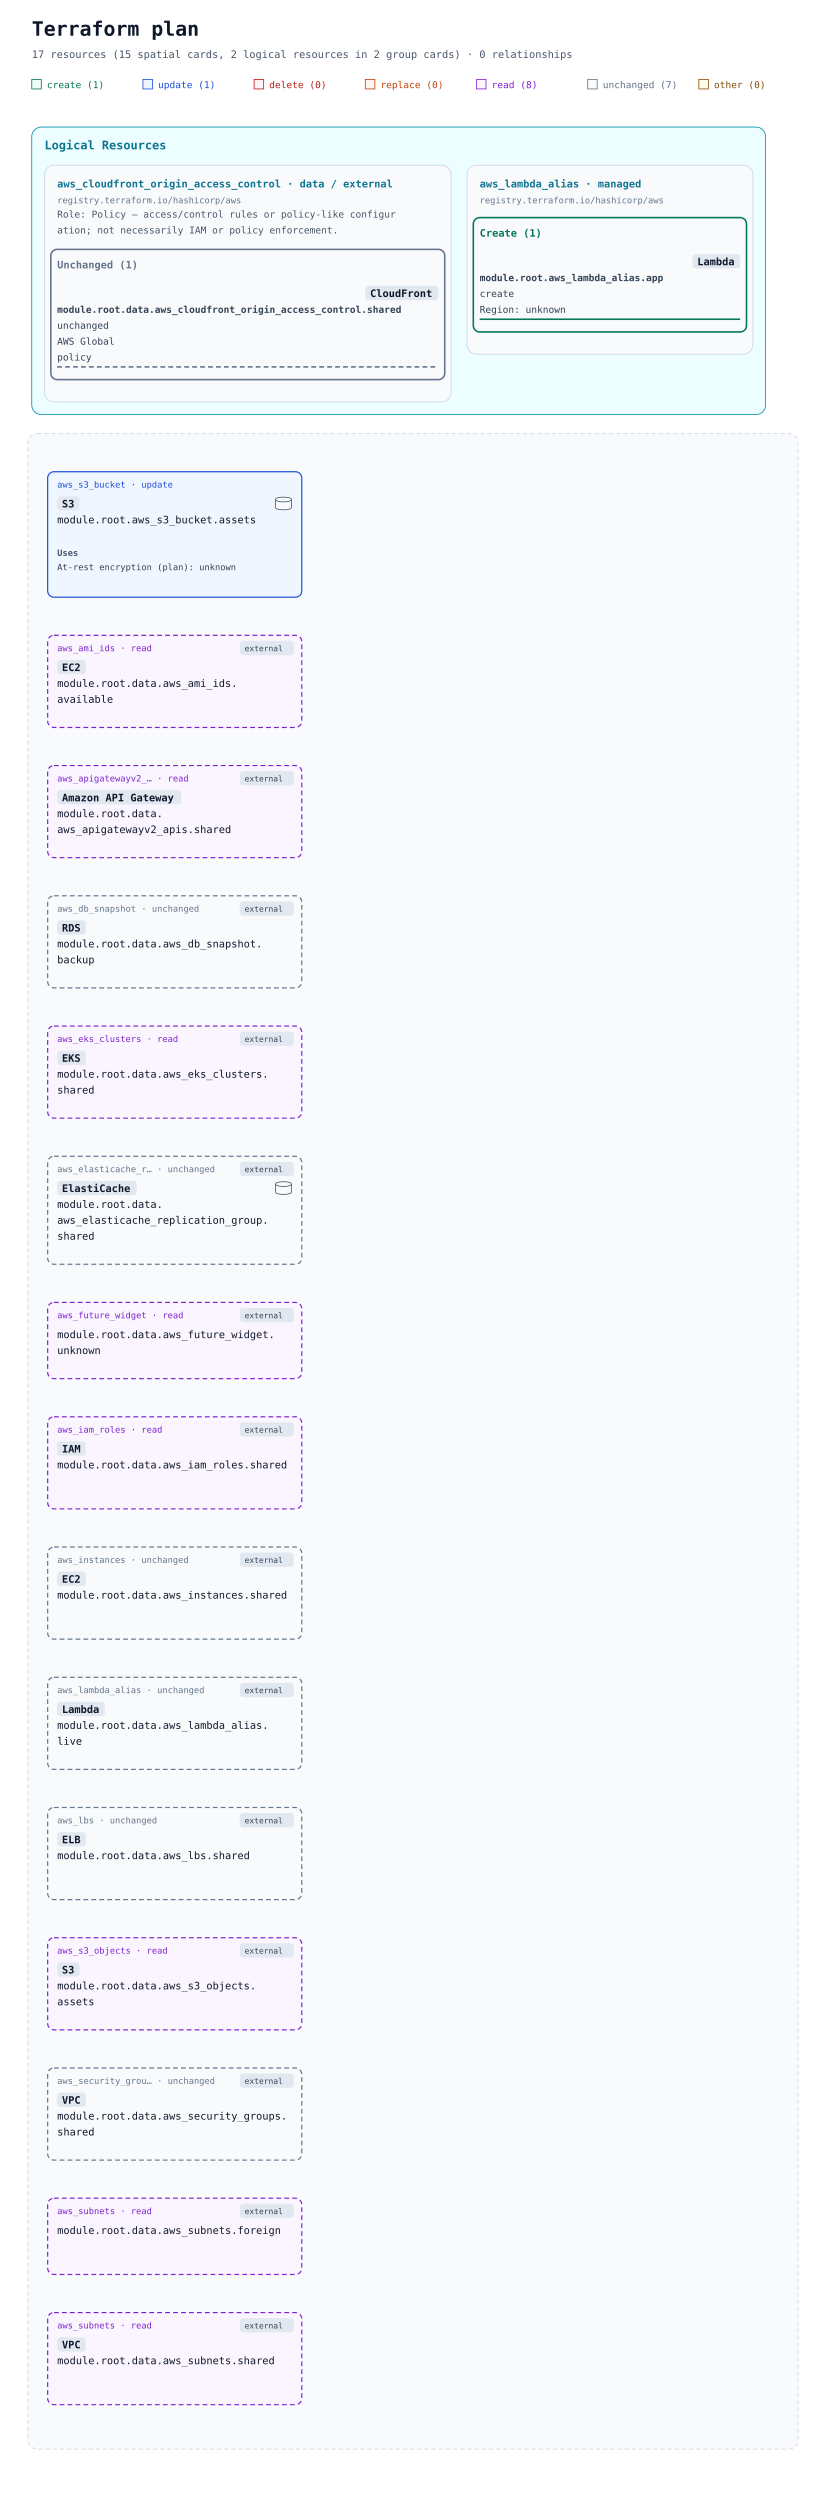
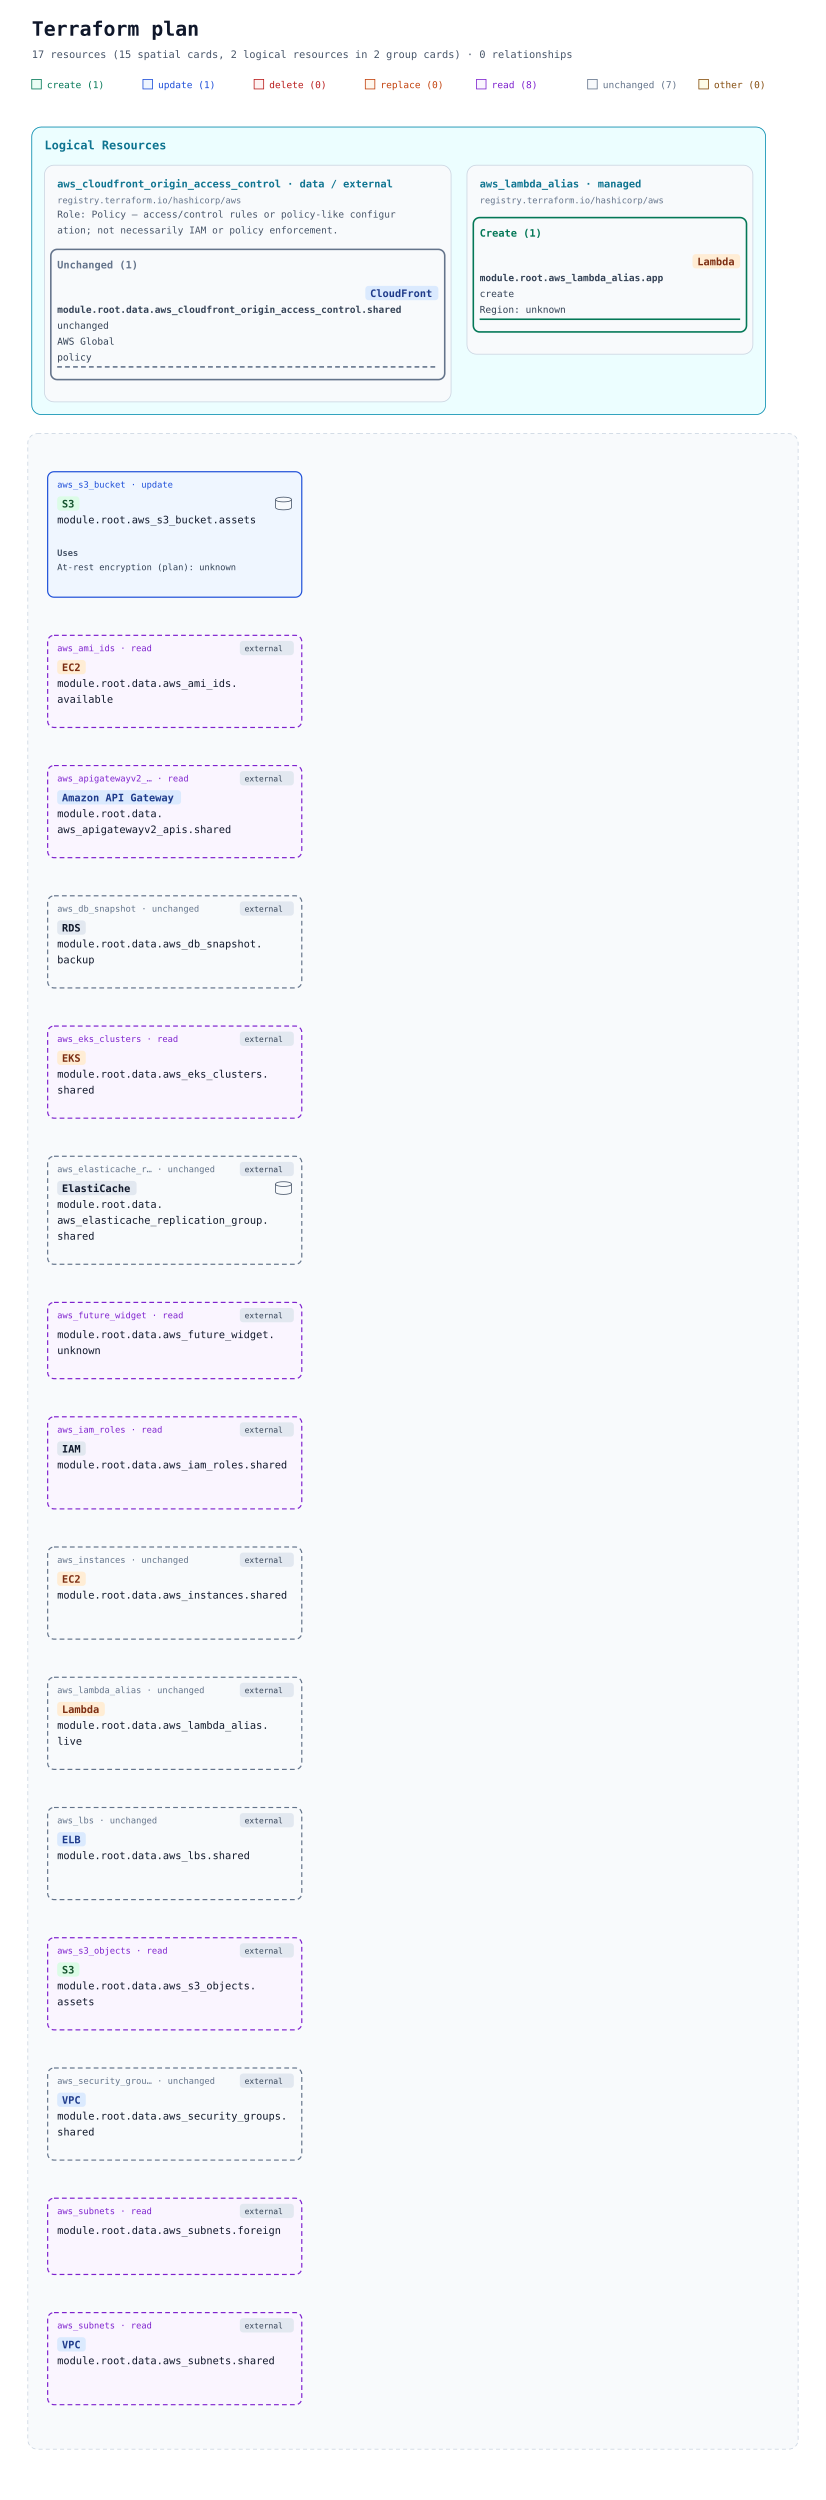
<svg xmlns="http://www.w3.org/2000/svg" width="1040" height="3148" viewBox="0 0 1040 3148" role="img" aria-labelledby="title description">
  <defs>
    <marker id="arrow" viewBox="0 0 10 10" refX="9" refY="5" markerWidth="7" markerHeight="7" markerUnits="userSpaceOnUse" orient="auto-start-reverse">
      <path d="M 0 0 L 10 5 L 0 10 z" fill="#94a3b8" />
    </marker>
  </defs>
  <rect width="100%" height="100%" fill="#ffffff" />
  <g font-family="ui-monospace, SFMono-Regular, Consolas, monospace">
    <text x="40" y="45" font-size="25" font-weight="700" fill="#0f172a">Terraform plan</text>
    <text x="40" y="73" font-size="13" fill="#475569">17 resources (15 spatial cards, 2 logical resources in 2 group cards) · 0 relationships</text>
    <rect x="40" y="100" width="12" height="12" fill="#ecfdf5" stroke="#047857" />
    <text x="59" y="111" font-size="12" fill="#047857">create (1)</text>
    <rect x="180" y="100" width="12" height="12" fill="#eff6ff" stroke="#1d4ed8" />
    <text x="199" y="111" font-size="12" fill="#1d4ed8">update (1)</text>
    <rect x="320" y="100" width="12" height="12" fill="#fef2f2" stroke="#b91c1c" />
    <text x="339" y="111" font-size="12" fill="#b91c1c">delete (0)</text>
    <rect x="460" y="100" width="12" height="12" fill="#fff7ed" stroke="#c2410c" />
    <text x="479" y="111" font-size="12" fill="#c2410c">replace (0)</text>
    <rect x="600" y="100" width="12" height="12" fill="#faf5ff" stroke="#7e22ce" />
    <text x="619" y="111" font-size="12" fill="#7e22ce">read (8)</text>
    <rect x="740" y="100" width="12" height="12" fill="#f8fafc" stroke="#64748b" />
    <text x="759" y="111" font-size="12" fill="#64748b">unchanged (7)</text>
    <rect x="880" y="100" width="12" height="12" fill="#fefce8" stroke="#854d0e" />
    <text x="899" y="111" font-size="12" fill="#854d0e">other (0)</text>
    <g data-annotation-area="true">
      <g data-annotation-card="true" transform="translate(40 160)">
        <rect width="924" height="362" rx="12" fill="#f8fafc" stroke="#cbd5e1" />
        <g data-annotation-section="Logical Resources">
          <rect width="924" height="362" rx="12" fill="#ecfeff" stroke="#0891b2" />
          <text x="16" y="28" font-size="15" font-weight="700" fill="#0e7490">Logical Resources</text>
          <g data-annotation-card="true" transform="translate(16 48)">
            <rect width="512" height="298" rx="12" fill="#f8fafc" stroke="#cbd5e1" />
            <g data-logical-group="true" data-provider-source="registry.terraform.io/hashicorp/aws" data-resource-type="aws_cloudfront_origin_access_control" data-mode="data">
              <text x="16" y="28" font-size="13" font-weight="700" fill="#0e7490">aws_cloudfront_origin_access_control · data / external</text>
              <text x="16" y="48" font-size="11" fill="#64748b">registry.terraform.io/hashicorp/aws</text>
              <text data-role-explanation="true" x="16" y="66" font-size="12" fill="#475569" xml:space="preserve">Role: Policy — access/control rules or policy-like configur</text>
              <text data-role-explanation="true" x="16" y="86" font-size="12" fill="#475569" xml:space="preserve">ation; not necessarily IAM or policy enforcement.</text>
              <g data-action-section="unchanged">
                <rect x="8" y="106" width="496" height="164" rx="8" fill="none" stroke="#64748b" stroke-width="2" />
                <text x="16" y="130" font-size="13" font-weight="700" fill="#64748b">Unchanged (1)</text>
                <g id="resource-646174612e6177735f636c6f756466726f6e745f6f726967696e5f6163636573735f636f6e74726f6c2e736861726564-current" data-architecture-id="terraform:646174612e6177735f636c6f756466726f6e745f6f726967696e5f6163636573735f636f6e74726f6c2e736861726564-current" data-entity-kind="terraform" data-placement="logical" data-terraform-address="data.aws_cloudfront_origin_access_control.shared" data-qualified-address="module.root.data.aws_cloudfront_origin_access_control.shared" data-mode="data" transform="translate(0 138)" data-role="policy" data-external="true">
-                   <rect data-service-badge="true" data-service-full-name="Amazon CloudFront" x="404" y="14" width="92" height="18" rx="4" fill="#e2e8f0" />
-                   <text data-service-name="true" x="410" y="28" font-size="13" font-weight="700" fill="#0f172a" xml:space="preserve">CloudFront</text>
+                   <rect data-service-badge="true" data-service-category="network" data-service-full-name="Amazon CloudFront" x="404" y="14" width="92" height="18" rx="4" fill="#dbeafe" />
+                   <text data-service-name="true" x="410" y="28" font-size="13" font-weight="700" fill="#1e3a8a" xml:space="preserve">CloudFront</text>
                  <text x="16" y="48" font-size="12" fill="#334155" xml:space="preserve" font-weight="700">module.root.data.aws_cloudfront_origin_access_control.shared</text>
                  <text x="16" y="68" font-size="12" fill="#334155" xml:space="preserve">unchanged</text>
                  <text x="16" y="88" font-size="12" fill="#334155" xml:space="preserve">AWS Global</text>
                  <text x="16" y="108" font-size="12" fill="#334155" xml:space="preserve">policy</text>
                  <line data-resource-underline="true" x1="16" y1="116" x2="496" y2="116" stroke="#64748b" stroke-width="2" stroke-dasharray="6 4" />
                </g>
              </g>
            </g>
          </g>
          <g data-annotation-card="true" transform="translate(548 48)">
            <rect width="360" height="238" rx="12" fill="#f8fafc" stroke="#cbd5e1" />
            <g data-logical-group="true" data-provider-source="registry.terraform.io/hashicorp/aws" data-resource-type="aws_lambda_alias" data-mode="managed">
              <text x="16" y="28" font-size="13" font-weight="700" fill="#0e7490">aws_lambda_alias · managed</text>
              <text x="16" y="48" font-size="11" fill="#64748b">registry.terraform.io/hashicorp/aws</text>
              <g data-action-section="create">
                <rect x="8" y="66" width="344" height="144" rx="8" fill="none" stroke="#047857" stroke-width="2" />
                <text x="16" y="90" font-size="13" font-weight="700" fill="#047857">Create (1)</text>
                <g id="resource-6177735f6c616d6264615f616c6961732e617070-current" data-architecture-id="terraform:6177735f6c616d6264615f616c6961732e617070-current" data-entity-kind="terraform" data-placement="logical" data-terraform-address="aws_lambda_alias.app" data-qualified-address="module.root.aws_lambda_alias.app" data-mode="managed" transform="translate(0 98)">
-                   <rect data-service-badge="true" data-service-full-name="AWS Lambda" x="284" y="14" width="60" height="18" rx="4" fill="#e2e8f0" />
-                   <text data-service-name="true" x="290" y="28" font-size="13" font-weight="700" fill="#0f172a" xml:space="preserve">Lambda</text>
+                   <rect data-service-badge="true" data-service-category="compute" data-service-full-name="AWS Lambda" x="284" y="14" width="60" height="18" rx="4" fill="#ffedd5" />
+                   <text data-service-name="true" x="290" y="28" font-size="13" font-weight="700" fill="#7c2d12" xml:space="preserve">Lambda</text>
                  <text x="16" y="48" font-size="12" fill="#334155" xml:space="preserve" font-weight="700">module.root.aws_lambda_alias.app</text>
                  <text x="16" y="68" font-size="12" fill="#334155" xml:space="preserve">create</text>
                  <text x="16" y="88" font-size="12" fill="#334155" xml:space="preserve">Region: unknown</text>
                  <line data-resource-underline="true" x1="16" y1="96" x2="344" y2="96" stroke="#047857" stroke-width="2" />
                </g>
              </g>
            </g>
          </g>
        </g>
      </g>
    </g>
    <g data-architecture="true" transform="translate(0 386)">
      <rect x="35" y="160" width="970" height="2538" rx="12" fill="#f8fafc" stroke="#cbd5e1" stroke-dasharray="5 4" />
      <text x="52" y="185" font-size="13" font-weight="700" fill="#475569" />
      <g id="resource-6177735f73335f6275636b65742e617373657473-current" data-architecture-id="terraform:6177735f73335f6275636b65742e617373657473-current" data-qualified-address="module.root.aws_s3_bucket.assets" data-terraform-address="aws_s3_bucket.assets">
        <rect x="60" y="208" width="320" height="158" rx="8" fill="#eff6ff" stroke="#1d4ed8" stroke-width="1.5" data-mode="managed" />
        <text x="72" y="228" font-size="11" fill="#1d4ed8">aws_s3_bucket · update</text>
-         <rect data-service-badge="true" data-service-full-name="Amazon S3" x="72" y="239" width="28" height="18" rx="4" fill="#e2e8f0" />
-         <text data-service-name="true" x="78" y="253" font-size="13" font-weight="700" fill="#0f172a" xml:space="preserve">S3</text>
+         <rect data-service-badge="true" data-service-category="storage" data-service-full-name="Amazon S3" x="72" y="239" width="28" height="18" rx="4" fill="#dcfce7" />
+         <text data-service-name="true" x="78" y="253" font-size="13" font-weight="700" fill="#14532d" xml:space="preserve">S3</text>
        <g data-role-shape="data-store" transform="translate(346 239)" role="img" aria-label="Visual role: data-store" pointer-events="none" fill="#f8fafc" stroke="#475569" stroke-width="1">
          <path d="M1 4 C1 0 21 0 21 4 V14 C21 18 1 18 1 14 Z" />
          <path d="M1 4 C1 8 21 8 21 4" fill="none" />
        </g>
        <text x="72" y="273" font-size="13" fill="#0f172a" xml:space="preserve">module.root.aws_s3_bucket.assets</text>
        <g data-resource-references="true">
          <text x="72" y="314" font-size="11" font-weight="700" fill="#475569">Uses</text>
          <g>
            <text x="72" y="332" font-size="11" fill="#334155" xml:space="preserve">At-rest encryption (plan): unknown</text>
          </g>
        </g>
      </g>
      <g id="resource-646174612e6177735f616d695f6964732e617661696c61626c65-current" data-architecture-id="terraform:646174612e6177735f616d695f6964732e617661696c61626c65-current" data-qualified-address="module.root.data.aws_ami_ids.available" data-terraform-address="data.aws_ami_ids.available">
        <rect x="60" y="414" width="320" height="116" rx="8" fill="#faf5ff" stroke="#7e22ce" stroke-width="1.5" data-mode="data" stroke-dasharray="6 4" />
        <g data-external="true">
          <rect x="302" y="421" width="68" height="18" rx="4" fill="#e2e8f0" />
          <text x="308" y="434" font-size="10" fill="#334155">external</text>
        </g>
        <text x="72" y="434" font-size="11" fill="#7e22ce">aws_ami_ids · read</text>
-         <rect data-service-badge="true" data-service-full-name="Amazon EC2" x="72" y="445" width="36" height="18" rx="4" fill="#e2e8f0" />
-         <text data-service-name="true" x="78" y="459" font-size="13" font-weight="700" fill="#0f172a" xml:space="preserve">EC2</text>
+         <rect data-service-badge="true" data-service-category="compute" data-service-full-name="Amazon EC2" x="72" y="445" width="36" height="18" rx="4" fill="#ffedd5" />
+         <text data-service-name="true" x="78" y="459" font-size="13" font-weight="700" fill="#7c2d12" xml:space="preserve">EC2</text>
        <text x="72" y="479" font-size="13" fill="#0f172a" xml:space="preserve">module.root.data.aws_ami_ids.</text>
        <text x="72" y="499" font-size="13" fill="#0f172a" xml:space="preserve">available</text>
      </g>
      <g id="resource-646174612e6177735f6170696761746577617976325f617069732e736861726564-current" data-architecture-id="terraform:646174612e6177735f6170696761746577617976325f617069732e736861726564-current" data-qualified-address="module.root.data.aws_apigatewayv2_apis.shared" data-terraform-address="data.aws_apigatewayv2_apis.shared">
        <rect x="60" y="578" width="320" height="116" rx="8" fill="#faf5ff" stroke="#7e22ce" stroke-width="1.5" data-mode="data" stroke-dasharray="6 4" />
        <g data-external="true">
          <rect x="302" y="585" width="68" height="18" rx="4" fill="#e2e8f0" />
          <text x="308" y="598" font-size="10" fill="#334155">external</text>
        </g>
        <text x="72" y="598" font-size="11" fill="#7e22ce">aws_apigatewayv2_… · read</text>
-         <rect data-service-badge="true" data-service-full-name="Amazon API Gateway" x="72" y="609" width="156" height="18" rx="4" fill="#e2e8f0" />
-         <text data-service-name="true" x="78" y="623" font-size="13" font-weight="700" fill="#0f172a" xml:space="preserve">Amazon API Gateway</text>
+         <rect data-service-badge="true" data-service-category="network" data-service-full-name="Amazon API Gateway" x="72" y="609" width="156" height="18" rx="4" fill="#dbeafe" />
+         <text data-service-name="true" x="78" y="623" font-size="13" font-weight="700" fill="#1e3a8a" xml:space="preserve">Amazon API Gateway</text>
        <text x="72" y="643" font-size="13" fill="#0f172a" xml:space="preserve">module.root.data.</text>
        <text x="72" y="663" font-size="13" fill="#0f172a" xml:space="preserve">aws_apigatewayv2_apis.shared</text>
      </g>
      <g id="resource-646174612e6177735f64625f736e617073686f742e6261636b7570-current" data-architecture-id="terraform:646174612e6177735f64625f736e617073686f742e6261636b7570-current" data-qualified-address="module.root.data.aws_db_snapshot.backup" data-terraform-address="data.aws_db_snapshot.backup">
        <rect x="60" y="742" width="320" height="116" rx="8" fill="#f8fafc" stroke="#64748b" stroke-width="1.5" data-mode="data" stroke-dasharray="6 4" />
        <g data-external="true">
          <rect x="302" y="749" width="68" height="18" rx="4" fill="#e2e8f0" />
          <text x="308" y="762" font-size="10" fill="#334155">external</text>
        </g>
        <text x="72" y="762" font-size="11" fill="#64748b">aws_db_snapshot · unchanged</text>
-         <rect data-service-badge="true" data-service-full-name="Amazon RDS" x="72" y="773" width="36" height="18" rx="4" fill="#e2e8f0" />
+         <rect data-service-badge="true" data-service-category="neutral" data-service-full-name="Amazon RDS" x="72" y="773" width="36" height="18" rx="4" fill="#e2e8f0" />
        <text data-service-name="true" x="78" y="787" font-size="13" font-weight="700" fill="#0f172a" xml:space="preserve">RDS</text>
        <text x="72" y="807" font-size="13" fill="#0f172a" xml:space="preserve">module.root.data.aws_db_snapshot.</text>
        <text x="72" y="827" font-size="13" fill="#0f172a" xml:space="preserve">backup</text>
      </g>
      <g id="resource-646174612e6177735f656b735f636c7573746572732e736861726564-current" data-architecture-id="terraform:646174612e6177735f656b735f636c7573746572732e736861726564-current" data-qualified-address="module.root.data.aws_eks_clusters.shared" data-terraform-address="data.aws_eks_clusters.shared">
        <rect x="60" y="906" width="320" height="116" rx="8" fill="#faf5ff" stroke="#7e22ce" stroke-width="1.5" data-mode="data" stroke-dasharray="6 4" />
        <g data-external="true">
          <rect x="302" y="913" width="68" height="18" rx="4" fill="#e2e8f0" />
          <text x="308" y="926" font-size="10" fill="#334155">external</text>
        </g>
        <text x="72" y="926" font-size="11" fill="#7e22ce">aws_eks_clusters · read</text>
-         <rect data-service-badge="true" data-service-full-name="Amazon EKS" x="72" y="937" width="36" height="18" rx="4" fill="#e2e8f0" />
-         <text data-service-name="true" x="78" y="951" font-size="13" font-weight="700" fill="#0f172a" xml:space="preserve">EKS</text>
+         <rect data-service-badge="true" data-service-category="compute" data-service-full-name="Amazon EKS" x="72" y="937" width="36" height="18" rx="4" fill="#ffedd5" />
+         <text data-service-name="true" x="78" y="951" font-size="13" font-weight="700" fill="#7c2d12" xml:space="preserve">EKS</text>
        <text x="72" y="971" font-size="13" fill="#0f172a" xml:space="preserve">module.root.data.aws_eks_clusters.</text>
        <text x="72" y="991" font-size="13" fill="#0f172a" xml:space="preserve">shared</text>
      </g>
      <g id="resource-646174612e6177735f656c6173746963616368655f7265706c69636174696f6e5f67726f75702e736861726564-current" data-architecture-id="terraform:646174612e6177735f656c6173746963616368655f7265706c69636174696f6e5f67726f75702e736861726564-current" data-qualified-address="module.root.data.aws_elasticache_replication_group.shared" data-terraform-address="data.aws_elasticache_replication_group.shared">
        <rect x="60" y="1070" width="320" height="136" rx="8" fill="#f8fafc" stroke="#64748b" stroke-width="1.5" data-mode="data" stroke-dasharray="6 4" />
        <g data-external="true">
          <rect x="302" y="1077" width="68" height="18" rx="4" fill="#e2e8f0" />
          <text x="308" y="1090" font-size="10" fill="#334155">external</text>
        </g>
        <text x="72" y="1090" font-size="11" fill="#64748b">aws_elasticache_r… · unchanged</text>
-         <rect data-service-badge="true" data-service-full-name="Amazon ElastiCache" x="72" y="1101" width="100" height="18" rx="4" fill="#e2e8f0" />
+         <rect data-service-badge="true" data-service-category="neutral" data-service-full-name="Amazon ElastiCache" x="72" y="1101" width="100" height="18" rx="4" fill="#e2e8f0" />
        <text data-service-name="true" x="78" y="1115" font-size="13" font-weight="700" fill="#0f172a" xml:space="preserve">ElastiCache</text>
        <g data-role-shape="data-store" transform="translate(346 1101)" role="img" aria-label="Visual role: data-store" pointer-events="none" fill="#f8fafc" stroke="#475569" stroke-width="1">
          <path d="M1 4 C1 0 21 0 21 4 V14 C21 18 1 18 1 14 Z" />
          <path d="M1 4 C1 8 21 8 21 4" fill="none" />
        </g>
        <text x="72" y="1135" font-size="13" fill="#0f172a" xml:space="preserve">module.root.data.</text>
        <text x="72" y="1155" font-size="13" fill="#0f172a" xml:space="preserve">aws_elasticache_replication_group.</text>
        <text x="72" y="1175" font-size="13" fill="#0f172a" xml:space="preserve">shared</text>
      </g>
      <g id="resource-646174612e6177735f6675747572655f7769646765742e756e6b6e6f776e-current" data-architecture-id="terraform:646174612e6177735f6675747572655f7769646765742e756e6b6e6f776e-current" data-qualified-address="module.root.data.aws_future_widget.unknown" data-terraform-address="data.aws_future_widget.unknown">
        <rect x="60" y="1254" width="320" height="96" rx="8" fill="#faf5ff" stroke="#7e22ce" stroke-width="1.5" data-mode="data" stroke-dasharray="6 4" />
        <g data-external="true">
          <rect x="302" y="1261" width="68" height="18" rx="4" fill="#e2e8f0" />
          <text x="308" y="1274" font-size="10" fill="#334155">external</text>
        </g>
        <text x="72" y="1274" font-size="11" fill="#7e22ce">aws_future_widget · read</text>
        <text x="72" y="1299" font-size="13" fill="#0f172a" xml:space="preserve">module.root.data.aws_future_widget.</text>
        <text x="72" y="1319" font-size="13" fill="#0f172a" xml:space="preserve">unknown</text>
      </g>
      <g id="resource-646174612e6177735f69616d5f726f6c65732e736861726564-current" data-architecture-id="terraform:646174612e6177735f69616d5f726f6c65732e736861726564-current" data-qualified-address="module.root.data.aws_iam_roles.shared" data-terraform-address="data.aws_iam_roles.shared">
        <rect x="60" y="1398" width="320" height="116" rx="8" fill="#faf5ff" stroke="#7e22ce" stroke-width="1.5" data-mode="data" stroke-dasharray="6 4" />
        <g data-external="true">
          <rect x="302" y="1405" width="68" height="18" rx="4" fill="#e2e8f0" />
          <text x="308" y="1418" font-size="10" fill="#334155">external</text>
        </g>
        <text x="72" y="1418" font-size="11" fill="#7e22ce">aws_iam_roles · read</text>
-         <rect data-service-badge="true" data-service-full-name="AWS Identity and Access Management" x="72" y="1429" width="36" height="18" rx="4" fill="#e2e8f0" />
+         <rect data-service-badge="true" data-service-category="neutral" data-service-full-name="AWS Identity and Access Management" x="72" y="1429" width="36" height="18" rx="4" fill="#e2e8f0" />
        <text data-service-name="true" x="78" y="1443" font-size="13" font-weight="700" fill="#0f172a" xml:space="preserve">IAM</text>
        <text x="72" y="1463" font-size="13" fill="#0f172a" xml:space="preserve">module.root.data.aws_iam_roles.shared</text>
      </g>
      <g id="resource-646174612e6177735f696e7374616e6365732e736861726564-current" data-architecture-id="terraform:646174612e6177735f696e7374616e6365732e736861726564-current" data-qualified-address="module.root.data.aws_instances.shared" data-terraform-address="data.aws_instances.shared">
        <rect x="60" y="1562" width="320" height="116" rx="8" fill="#f8fafc" stroke="#64748b" stroke-width="1.5" data-mode="data" stroke-dasharray="6 4" />
        <g data-external="true">
          <rect x="302" y="1569" width="68" height="18" rx="4" fill="#e2e8f0" />
          <text x="308" y="1582" font-size="10" fill="#334155">external</text>
        </g>
        <text x="72" y="1582" font-size="11" fill="#64748b">aws_instances · unchanged</text>
-         <rect data-service-badge="true" data-service-full-name="Amazon EC2" x="72" y="1593" width="36" height="18" rx="4" fill="#e2e8f0" />
-         <text data-service-name="true" x="78" y="1607" font-size="13" font-weight="700" fill="#0f172a" xml:space="preserve">EC2</text>
+         <rect data-service-badge="true" data-service-category="compute" data-service-full-name="Amazon EC2" x="72" y="1593" width="36" height="18" rx="4" fill="#ffedd5" />
+         <text data-service-name="true" x="78" y="1607" font-size="13" font-weight="700" fill="#7c2d12" xml:space="preserve">EC2</text>
        <text x="72" y="1627" font-size="13" fill="#0f172a" xml:space="preserve">module.root.data.aws_instances.shared</text>
      </g>
      <g id="resource-646174612e6177735f6c616d6264615f616c6961732e6c697665-current" data-architecture-id="terraform:646174612e6177735f6c616d6264615f616c6961732e6c697665-current" data-qualified-address="module.root.data.aws_lambda_alias.live" data-terraform-address="data.aws_lambda_alias.live">
        <rect x="60" y="1726" width="320" height="116" rx="8" fill="#f8fafc" stroke="#64748b" stroke-width="1.5" data-mode="data" stroke-dasharray="6 4" />
        <g data-external="true">
          <rect x="302" y="1733" width="68" height="18" rx="4" fill="#e2e8f0" />
          <text x="308" y="1746" font-size="10" fill="#334155">external</text>
        </g>
        <text x="72" y="1746" font-size="11" fill="#64748b">aws_lambda_alias · unchanged</text>
-         <rect data-service-badge="true" data-service-full-name="AWS Lambda" x="72" y="1757" width="60" height="18" rx="4" fill="#e2e8f0" />
-         <text data-service-name="true" x="78" y="1771" font-size="13" font-weight="700" fill="#0f172a" xml:space="preserve">Lambda</text>
+         <rect data-service-badge="true" data-service-category="compute" data-service-full-name="AWS Lambda" x="72" y="1757" width="60" height="18" rx="4" fill="#ffedd5" />
+         <text data-service-name="true" x="78" y="1771" font-size="13" font-weight="700" fill="#7c2d12" xml:space="preserve">Lambda</text>
        <text x="72" y="1791" font-size="13" fill="#0f172a" xml:space="preserve">module.root.data.aws_lambda_alias.</text>
        <text x="72" y="1811" font-size="13" fill="#0f172a" xml:space="preserve">live</text>
      </g>
      <g id="resource-646174612e6177735f6c62732e736861726564-current" data-architecture-id="terraform:646174612e6177735f6c62732e736861726564-current" data-qualified-address="module.root.data.aws_lbs.shared" data-terraform-address="data.aws_lbs.shared">
        <rect x="60" y="1890" width="320" height="116" rx="8" fill="#f8fafc" stroke="#64748b" stroke-width="1.5" data-mode="data" stroke-dasharray="6 4" />
        <g data-external="true">
          <rect x="302" y="1897" width="68" height="18" rx="4" fill="#e2e8f0" />
          <text x="308" y="1910" font-size="10" fill="#334155">external</text>
        </g>
        <text x="72" y="1910" font-size="11" fill="#64748b">aws_lbs · unchanged</text>
-         <rect data-service-badge="true" data-service-full-name="Elastic Load Balancing" x="72" y="1921" width="36" height="18" rx="4" fill="#e2e8f0" />
-         <text data-service-name="true" x="78" y="1935" font-size="13" font-weight="700" fill="#0f172a" xml:space="preserve">ELB</text>
+         <rect data-service-badge="true" data-service-category="network" data-service-full-name="Elastic Load Balancing" x="72" y="1921" width="36" height="18" rx="4" fill="#dbeafe" />
+         <text data-service-name="true" x="78" y="1935" font-size="13" font-weight="700" fill="#1e3a8a" xml:space="preserve">ELB</text>
        <text x="72" y="1955" font-size="13" fill="#0f172a" xml:space="preserve">module.root.data.aws_lbs.shared</text>
      </g>
      <g id="resource-646174612e6177735f73335f6f626a656374732e617373657473-current" data-architecture-id="terraform:646174612e6177735f73335f6f626a656374732e617373657473-current" data-qualified-address="module.root.data.aws_s3_objects.assets" data-terraform-address="data.aws_s3_objects.assets">
        <rect x="60" y="2054" width="320" height="116" rx="8" fill="#faf5ff" stroke="#7e22ce" stroke-width="1.5" data-mode="data" stroke-dasharray="6 4" />
        <g data-external="true">
          <rect x="302" y="2061" width="68" height="18" rx="4" fill="#e2e8f0" />
          <text x="308" y="2074" font-size="10" fill="#334155">external</text>
        </g>
        <text x="72" y="2074" font-size="11" fill="#7e22ce">aws_s3_objects · read</text>
-         <rect data-service-badge="true" data-service-full-name="Amazon S3" x="72" y="2085" width="28" height="18" rx="4" fill="#e2e8f0" />
-         <text data-service-name="true" x="78" y="2099" font-size="13" font-weight="700" fill="#0f172a" xml:space="preserve">S3</text>
+         <rect data-service-badge="true" data-service-category="storage" data-service-full-name="Amazon S3" x="72" y="2085" width="28" height="18" rx="4" fill="#dcfce7" />
+         <text data-service-name="true" x="78" y="2099" font-size="13" font-weight="700" fill="#14532d" xml:space="preserve">S3</text>
        <text x="72" y="2119" font-size="13" fill="#0f172a" xml:space="preserve">module.root.data.aws_s3_objects.</text>
        <text x="72" y="2139" font-size="13" fill="#0f172a" xml:space="preserve">assets</text>
      </g>
      <g id="resource-646174612e6177735f73656375726974795f67726f7570732e736861726564-current" data-architecture-id="terraform:646174612e6177735f73656375726974795f67726f7570732e736861726564-current" data-qualified-address="module.root.data.aws_security_groups.shared" data-terraform-address="data.aws_security_groups.shared">
        <rect x="60" y="2218" width="320" height="116" rx="8" fill="#f8fafc" stroke="#64748b" stroke-width="1.5" data-mode="data" stroke-dasharray="6 4" />
        <g data-external="true">
          <rect x="302" y="2225" width="68" height="18" rx="4" fill="#e2e8f0" />
          <text x="308" y="2238" font-size="10" fill="#334155">external</text>
        </g>
        <text x="72" y="2238" font-size="11" fill="#64748b">aws_security_grou… · unchanged</text>
-         <rect data-service-badge="true" data-service-full-name="Amazon VPC" x="72" y="2249" width="36" height="18" rx="4" fill="#e2e8f0" />
-         <text data-service-name="true" x="78" y="2263" font-size="13" font-weight="700" fill="#0f172a" xml:space="preserve">VPC</text>
+         <rect data-service-badge="true" data-service-category="network" data-service-full-name="Amazon VPC" x="72" y="2249" width="36" height="18" rx="4" fill="#dbeafe" />
+         <text data-service-name="true" x="78" y="2263" font-size="13" font-weight="700" fill="#1e3a8a" xml:space="preserve">VPC</text>
        <text x="72" y="2283" font-size="13" fill="#0f172a" xml:space="preserve">module.root.data.aws_security_groups.</text>
        <text x="72" y="2303" font-size="13" fill="#0f172a" xml:space="preserve">shared</text>
      </g>
      <g id="resource-646174612e6177735f7375626e6574732e666f726569676e-current" data-architecture-id="terraform:646174612e6177735f7375626e6574732e666f726569676e-current" data-qualified-address="module.root.data.aws_subnets.foreign" data-terraform-address="data.aws_subnets.foreign">
        <rect x="60" y="2382" width="320" height="96" rx="8" fill="#faf5ff" stroke="#7e22ce" stroke-width="1.5" data-mode="data" stroke-dasharray="6 4" />
        <g data-external="true">
          <rect x="302" y="2389" width="68" height="18" rx="4" fill="#e2e8f0" />
          <text x="308" y="2402" font-size="10" fill="#334155">external</text>
        </g>
        <text x="72" y="2402" font-size="11" fill="#7e22ce">aws_subnets · read</text>
        <text x="72" y="2427" font-size="13" fill="#0f172a" xml:space="preserve">module.root.data.aws_subnets.foreign</text>
      </g>
      <g id="resource-646174612e6177735f7375626e6574732e736861726564-current" data-architecture-id="terraform:646174612e6177735f7375626e6574732e736861726564-current" data-qualified-address="module.root.data.aws_subnets.shared" data-terraform-address="data.aws_subnets.shared">
        <rect x="60" y="2526" width="320" height="116" rx="8" fill="#faf5ff" stroke="#7e22ce" stroke-width="1.5" data-mode="data" stroke-dasharray="6 4" />
        <g data-external="true">
          <rect x="302" y="2533" width="68" height="18" rx="4" fill="#e2e8f0" />
          <text x="308" y="2546" font-size="10" fill="#334155">external</text>
        </g>
        <text x="72" y="2546" font-size="11" fill="#7e22ce">aws_subnets · read</text>
-         <rect data-service-badge="true" data-service-full-name="Amazon VPC" x="72" y="2557" width="36" height="18" rx="4" fill="#e2e8f0" />
-         <text data-service-name="true" x="78" y="2571" font-size="13" font-weight="700" fill="#0f172a" xml:space="preserve">VPC</text>
+         <rect data-service-badge="true" data-service-category="network" data-service-full-name="Amazon VPC" x="72" y="2557" width="36" height="18" rx="4" fill="#dbeafe" />
+         <text data-service-name="true" x="78" y="2571" font-size="13" font-weight="700" fill="#1e3a8a" xml:space="preserve">VPC</text>
        <text x="72" y="2591" font-size="13" fill="#0f172a" xml:space="preserve">module.root.data.aws_subnets.shared</text>
      </g>
    </g>
  </g>
</svg>
